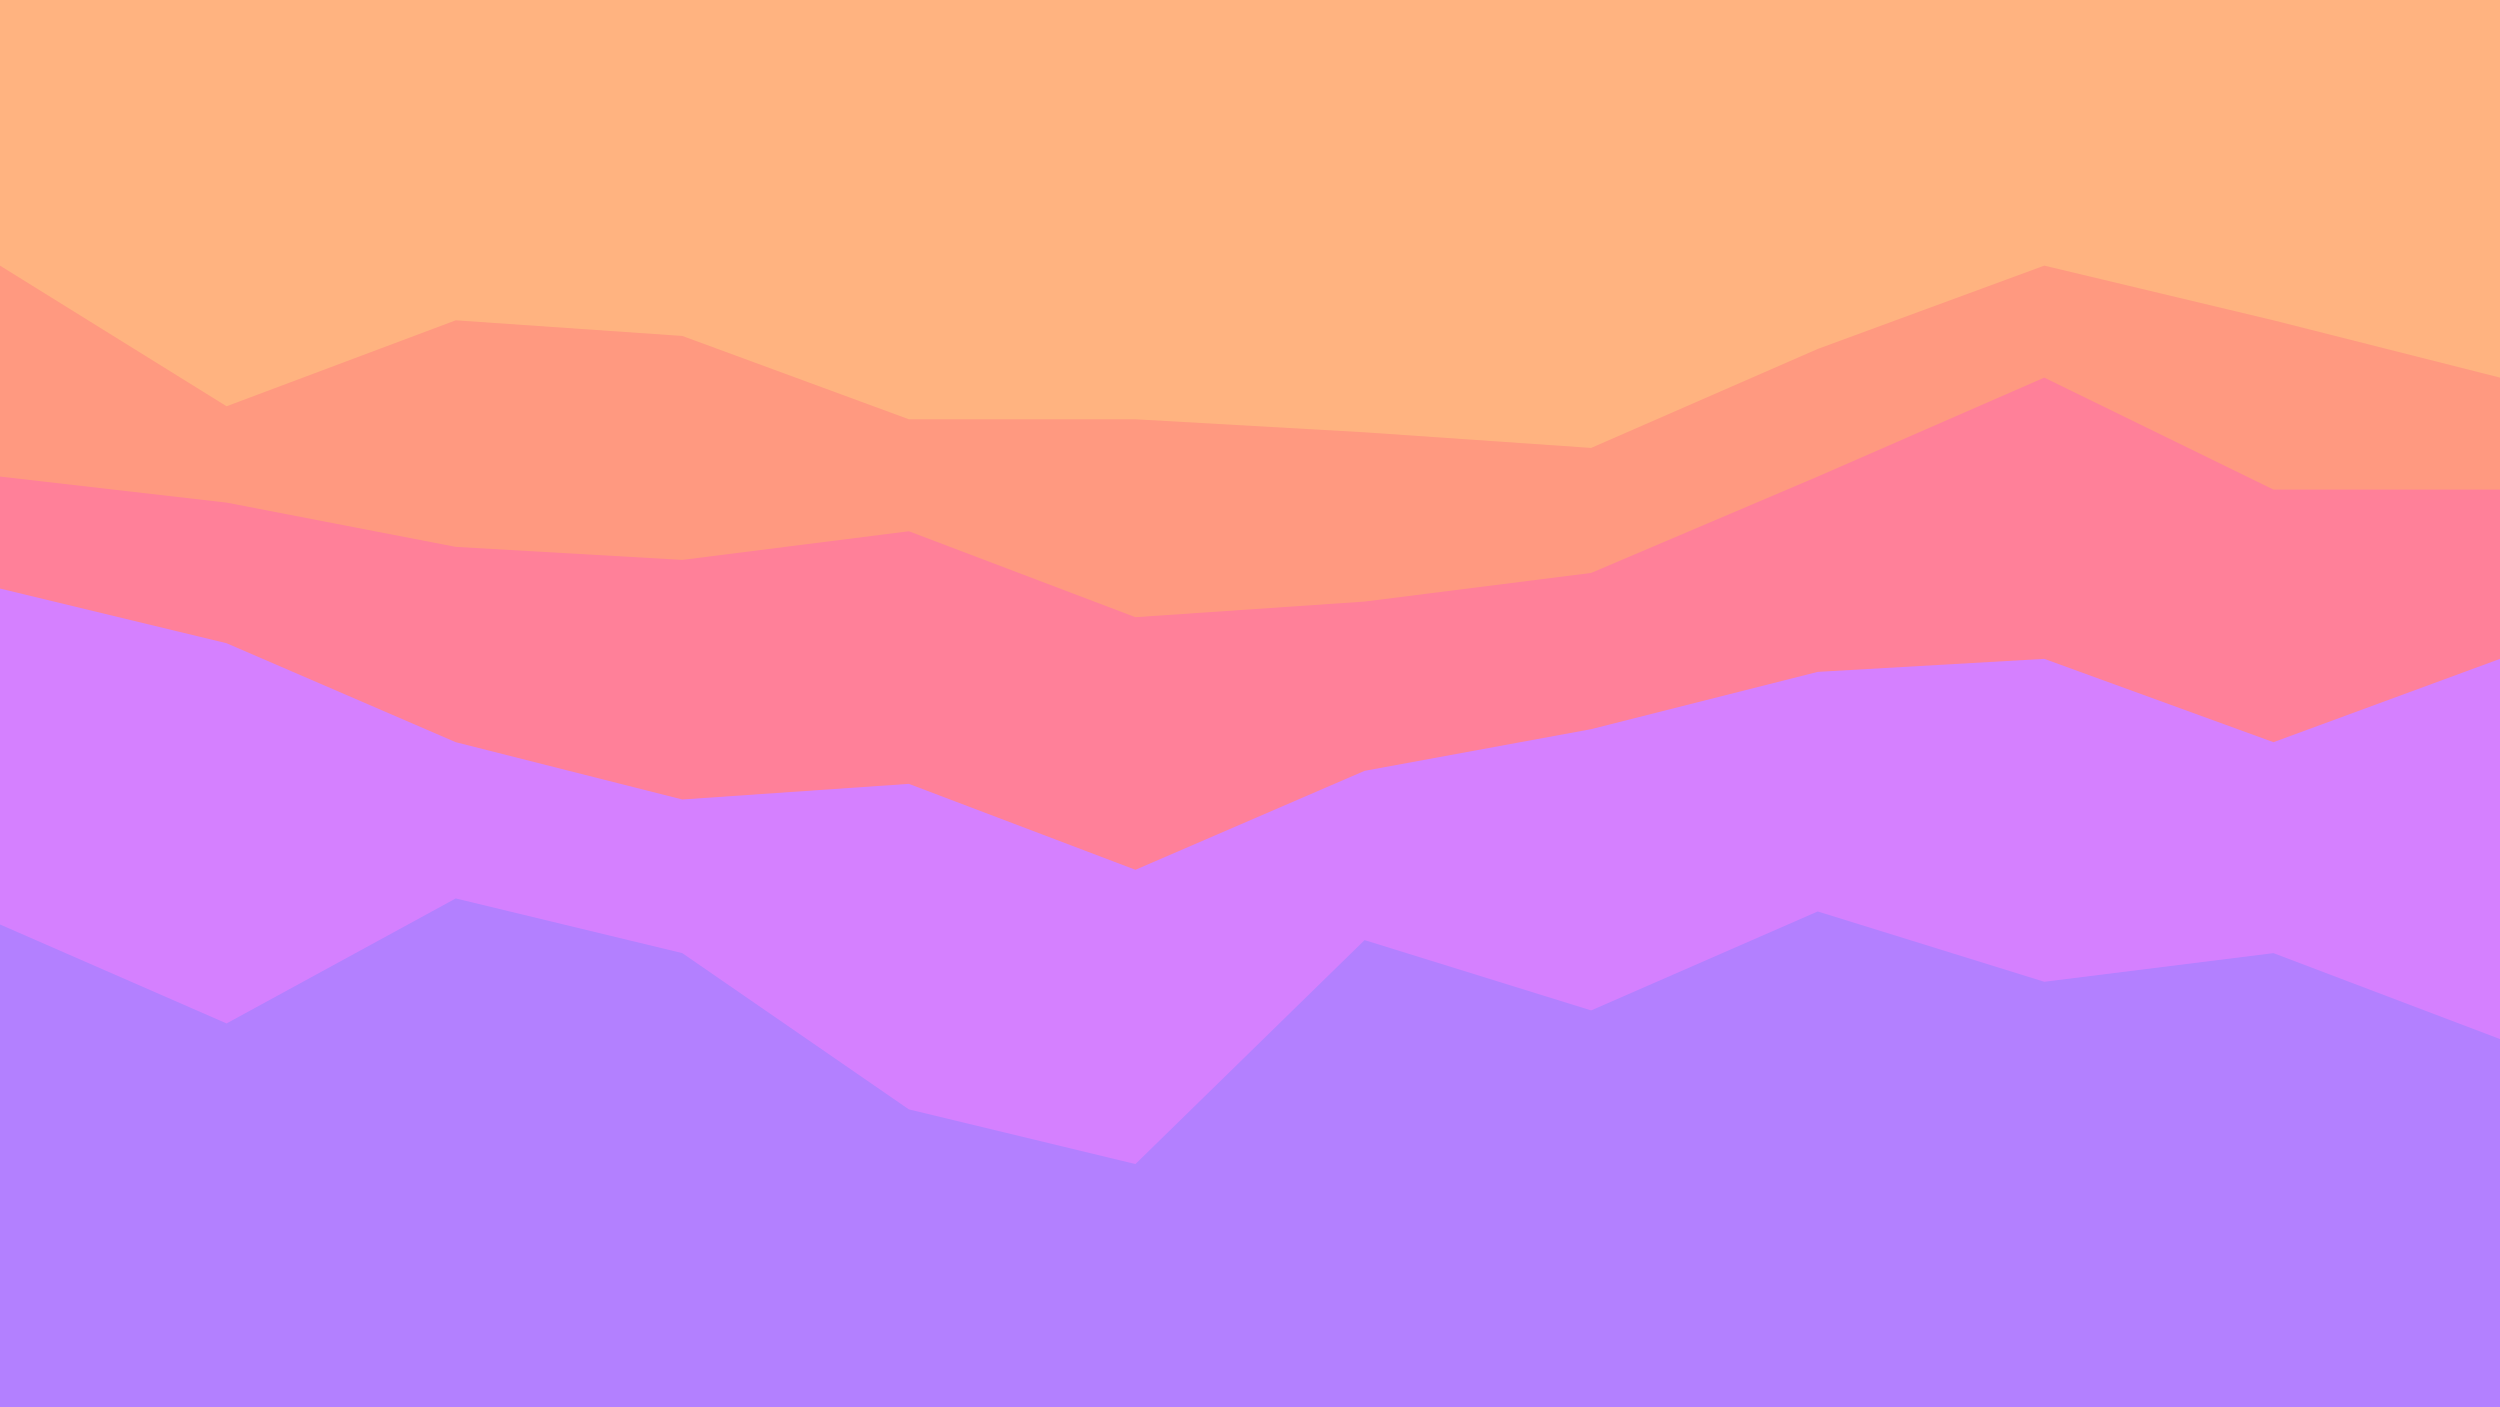
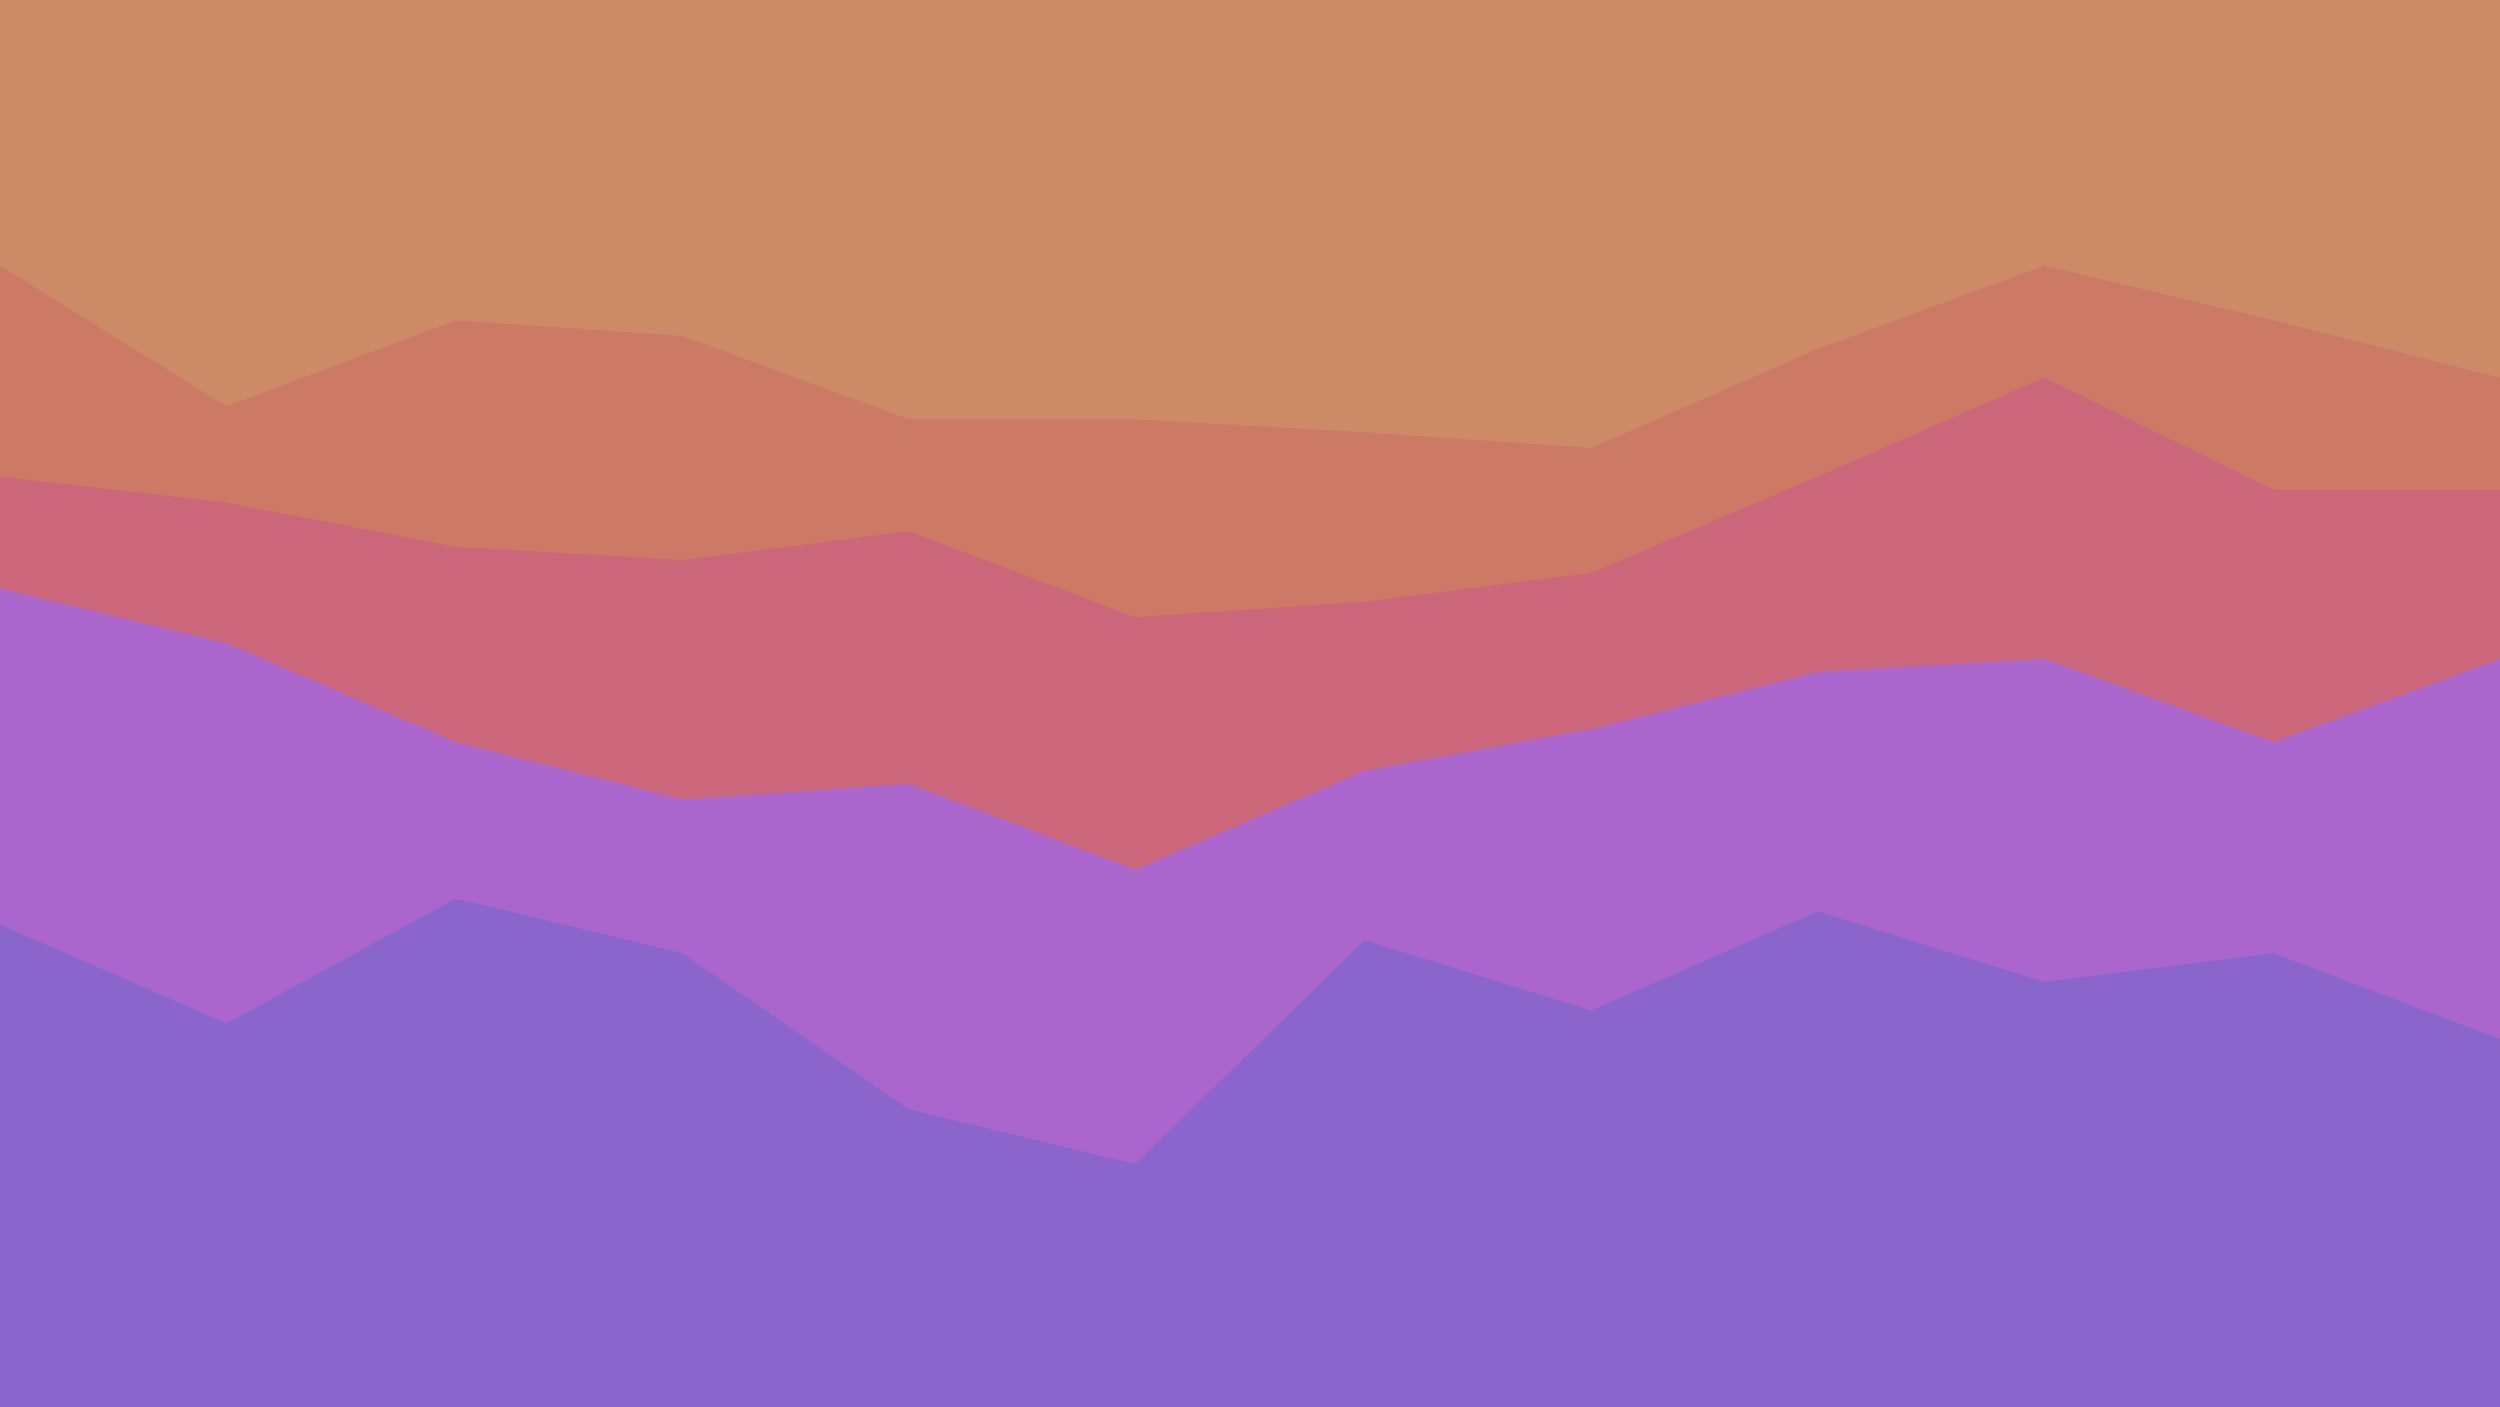
<svg xmlns="http://www.w3.org/2000/svg" id="visual" viewBox="0 0 960 540" width="960" height="540" version="1.1">
-   <path d="M0 104L87 158L175 125L262 131L349 163L436 163L524 168L611 174L698 136L785 104L873 125L960 147L960 0L873 0L785 0L698 0L611 0L524 0L436 0L349 0L262 0L175 0L87 0L0 0Z" fill="#ffb380" />
-   <path d="M0 185L87 195L175 212L262 217L349 206L436 239L524 233L611 222L698 185L785 147L873 190L960 190L960 145L873 123L785 102L698 134L611 172L524 166L436 161L349 161L262 129L175 123L87 156L0 102Z" fill="#ff9980" />
-   <path d="M0 228L87 249L175 287L262 309L349 303L436 336L524 298L611 282L698 260L785 255L873 287L960 255L960 188L873 188L785 145L698 183L611 220L524 231L436 237L349 204L262 215L175 210L87 193L0 183Z" fill="#ff8099" />
-   <path d="M0 357L87 395L175 347L262 368L349 428L436 449L524 363L611 390L698 352L785 379L873 368L960 401L960 253L873 285L785 253L698 258L611 280L524 296L436 334L349 301L262 307L175 285L87 247L0 226Z" fill="#d580ff" />
-   <path d="M0 541L87 541L175 541L262 541L349 541L436 541L524 541L611 541L698 541L785 541L873 541L960 541L960 399L873 366L785 377L698 350L611 388L524 361L436 447L349 426L262 366L175 345L87 393L0 355Z" fill="#b380ff" />
+   <path d="M0 104L87 158L175 125L262 131L349 163L436 163L524 168L611 174L698 136L785 104L873 125L960 147L960 0L873 0L785 0L698 0L611 0L524 0L436 0L349 0L262 0L175 0L87 0L0 0Z" fill="#cc8b66" />
+   <path d="M0 185L87 195L175 212L262 217L349 206L436 239L524 233L611 222L698 185L785 147L873 190L960 190L960 145L873 123L785 102L698 134L611 172L524 166L436 161L349 161L262 129L175 123L87 156L0 102Z" fill="#cc7a66" />
+   <path d="M0 228L87 249L175 287L262 309L349 303L436 336L524 298L611 282L698 260L785 255L873 287L960 255L960 188L873 188L785 145L698 183L611 220L524 231L436 237L349 204L262 215L175 210L87 193L0 183Z" fill="#cc667a" />
+   <path d="M0 357L87 395L175 347L262 368L349 428L436 449L524 363L611 390L698 352L785 379L873 368L960 401L960 253L873 285L785 253L698 258L611 280L524 296L436 334L349 301L262 307L175 285L87 247L0 226Z" fill="#aa66cc" />
+   <path d="M0 541L87 541L175 541L262 541L349 541L436 541L524 541L611 541L698 541L785 541L873 541L960 541L960 399L873 366L785 377L698 350L611 388L524 361L436 447L349 426L262 366L175 345L87 393L0 355Z" fill="#8a66cc" />
</svg>
